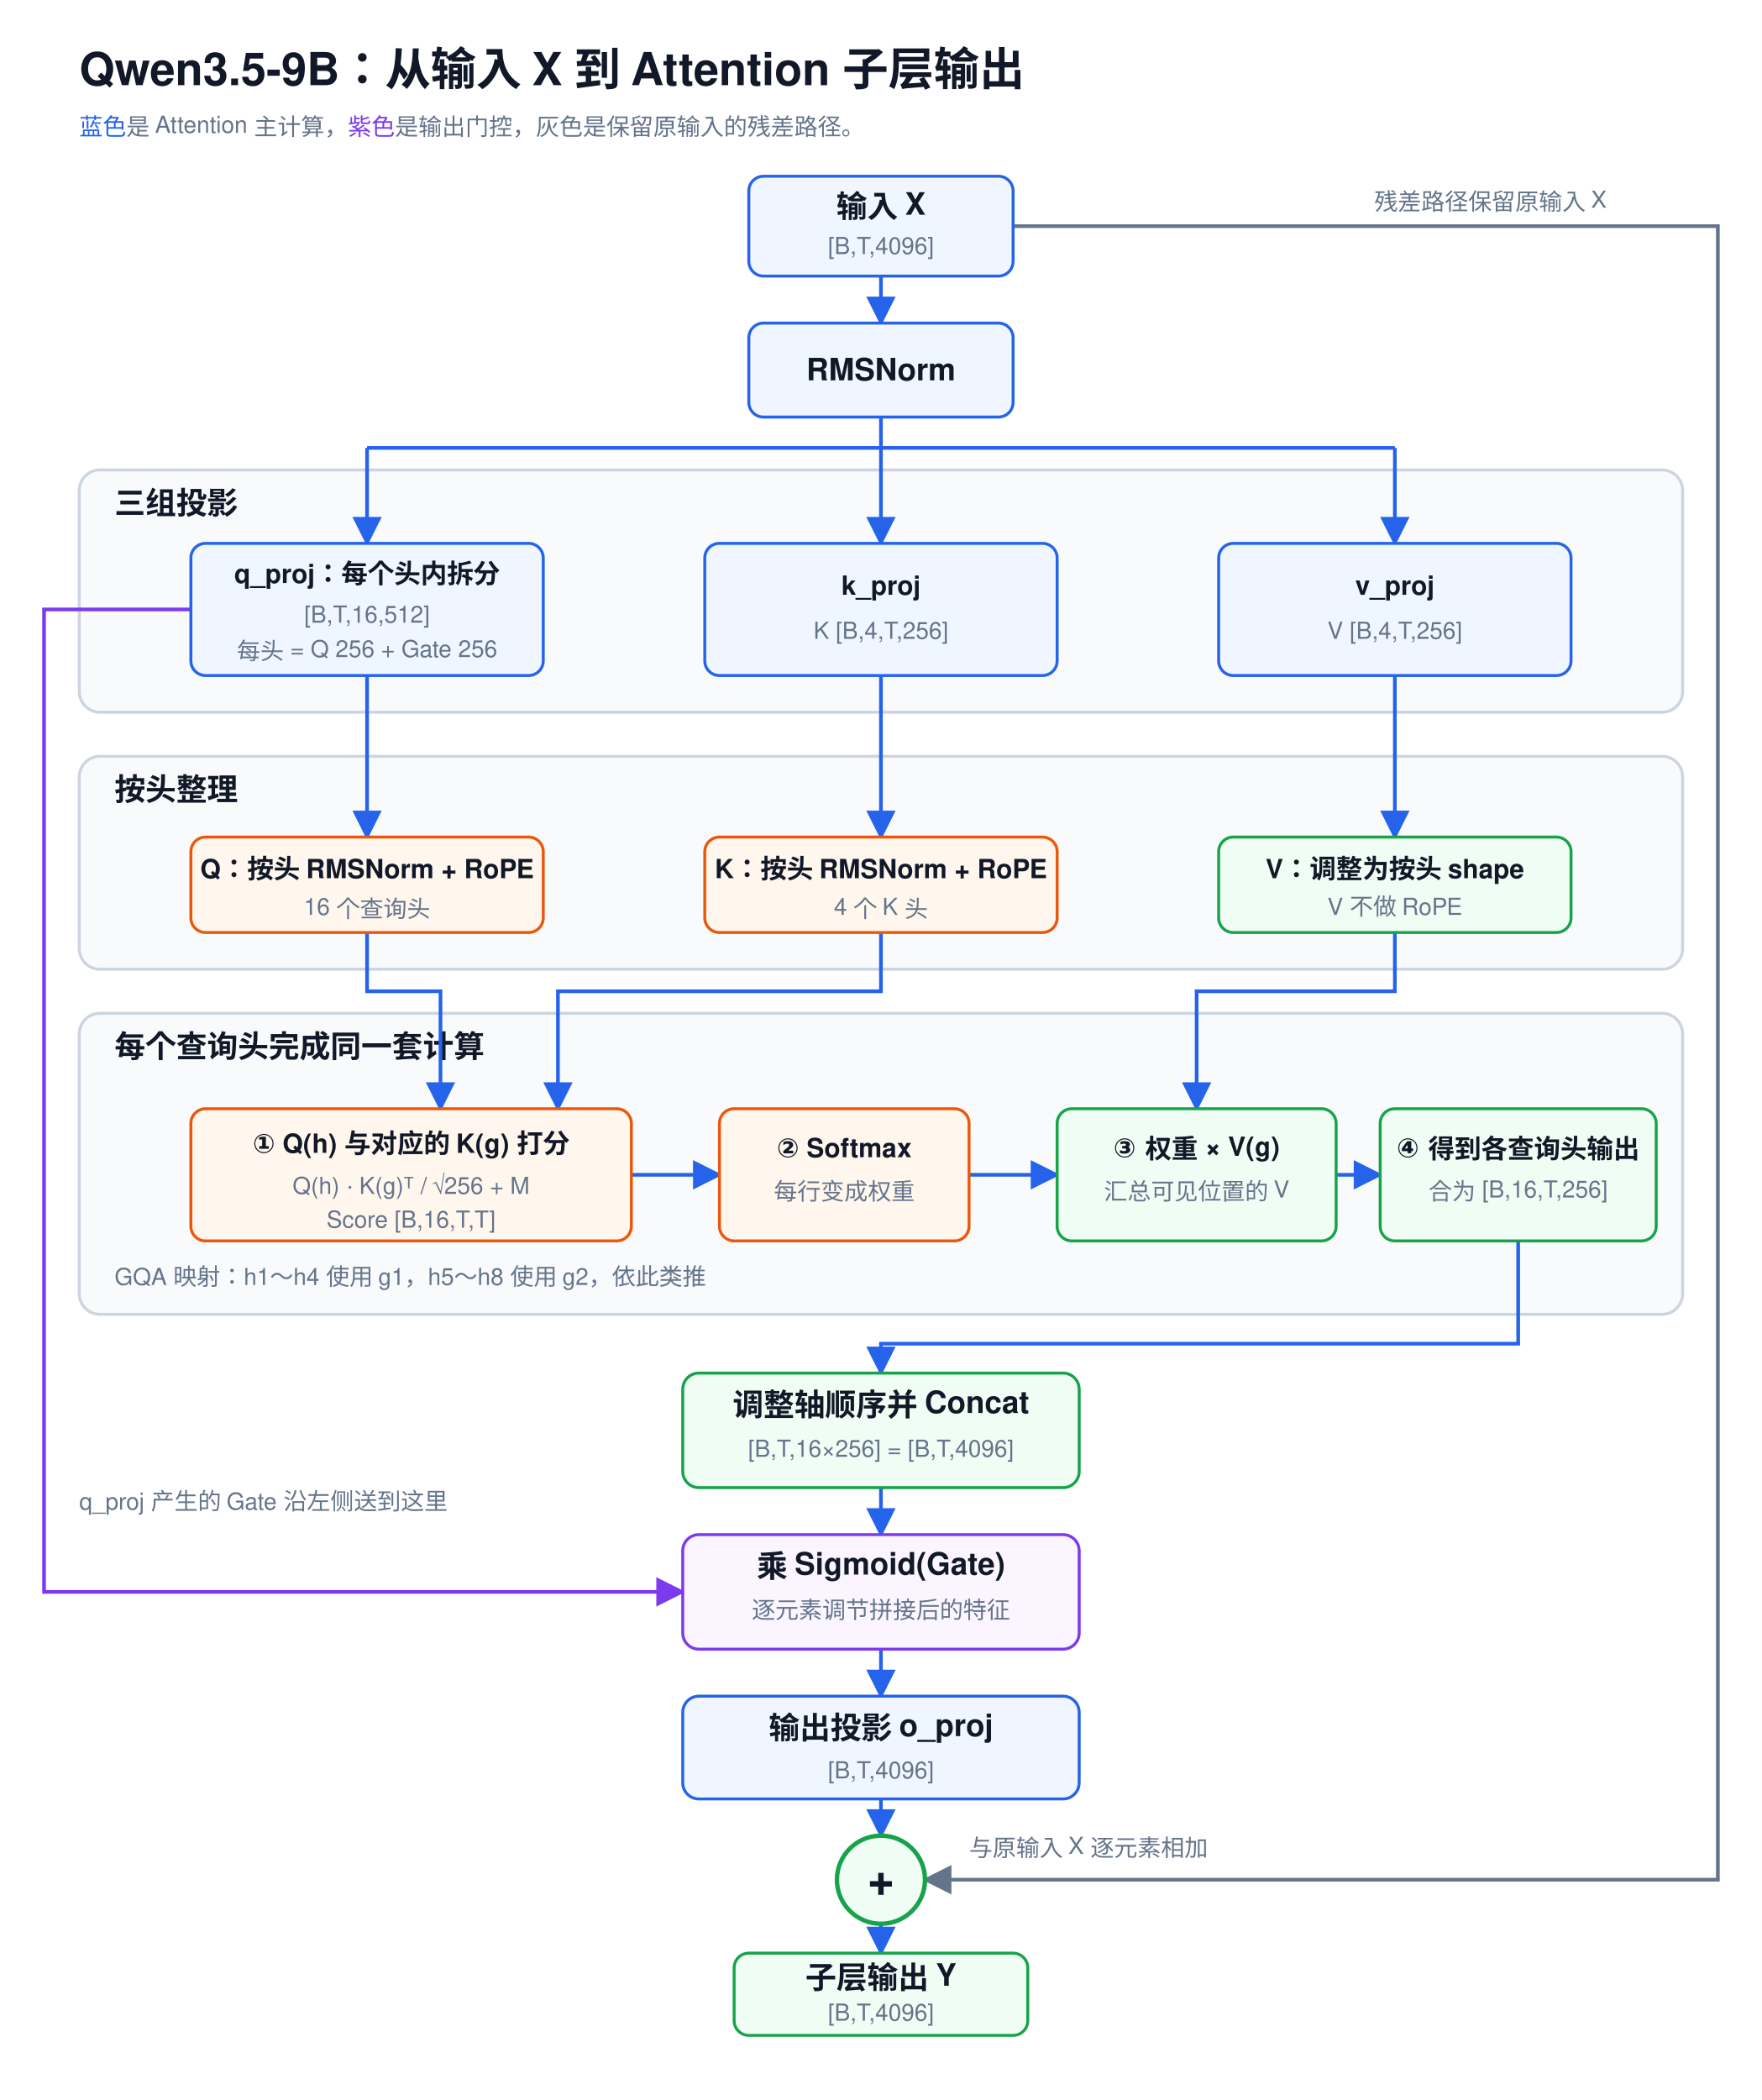
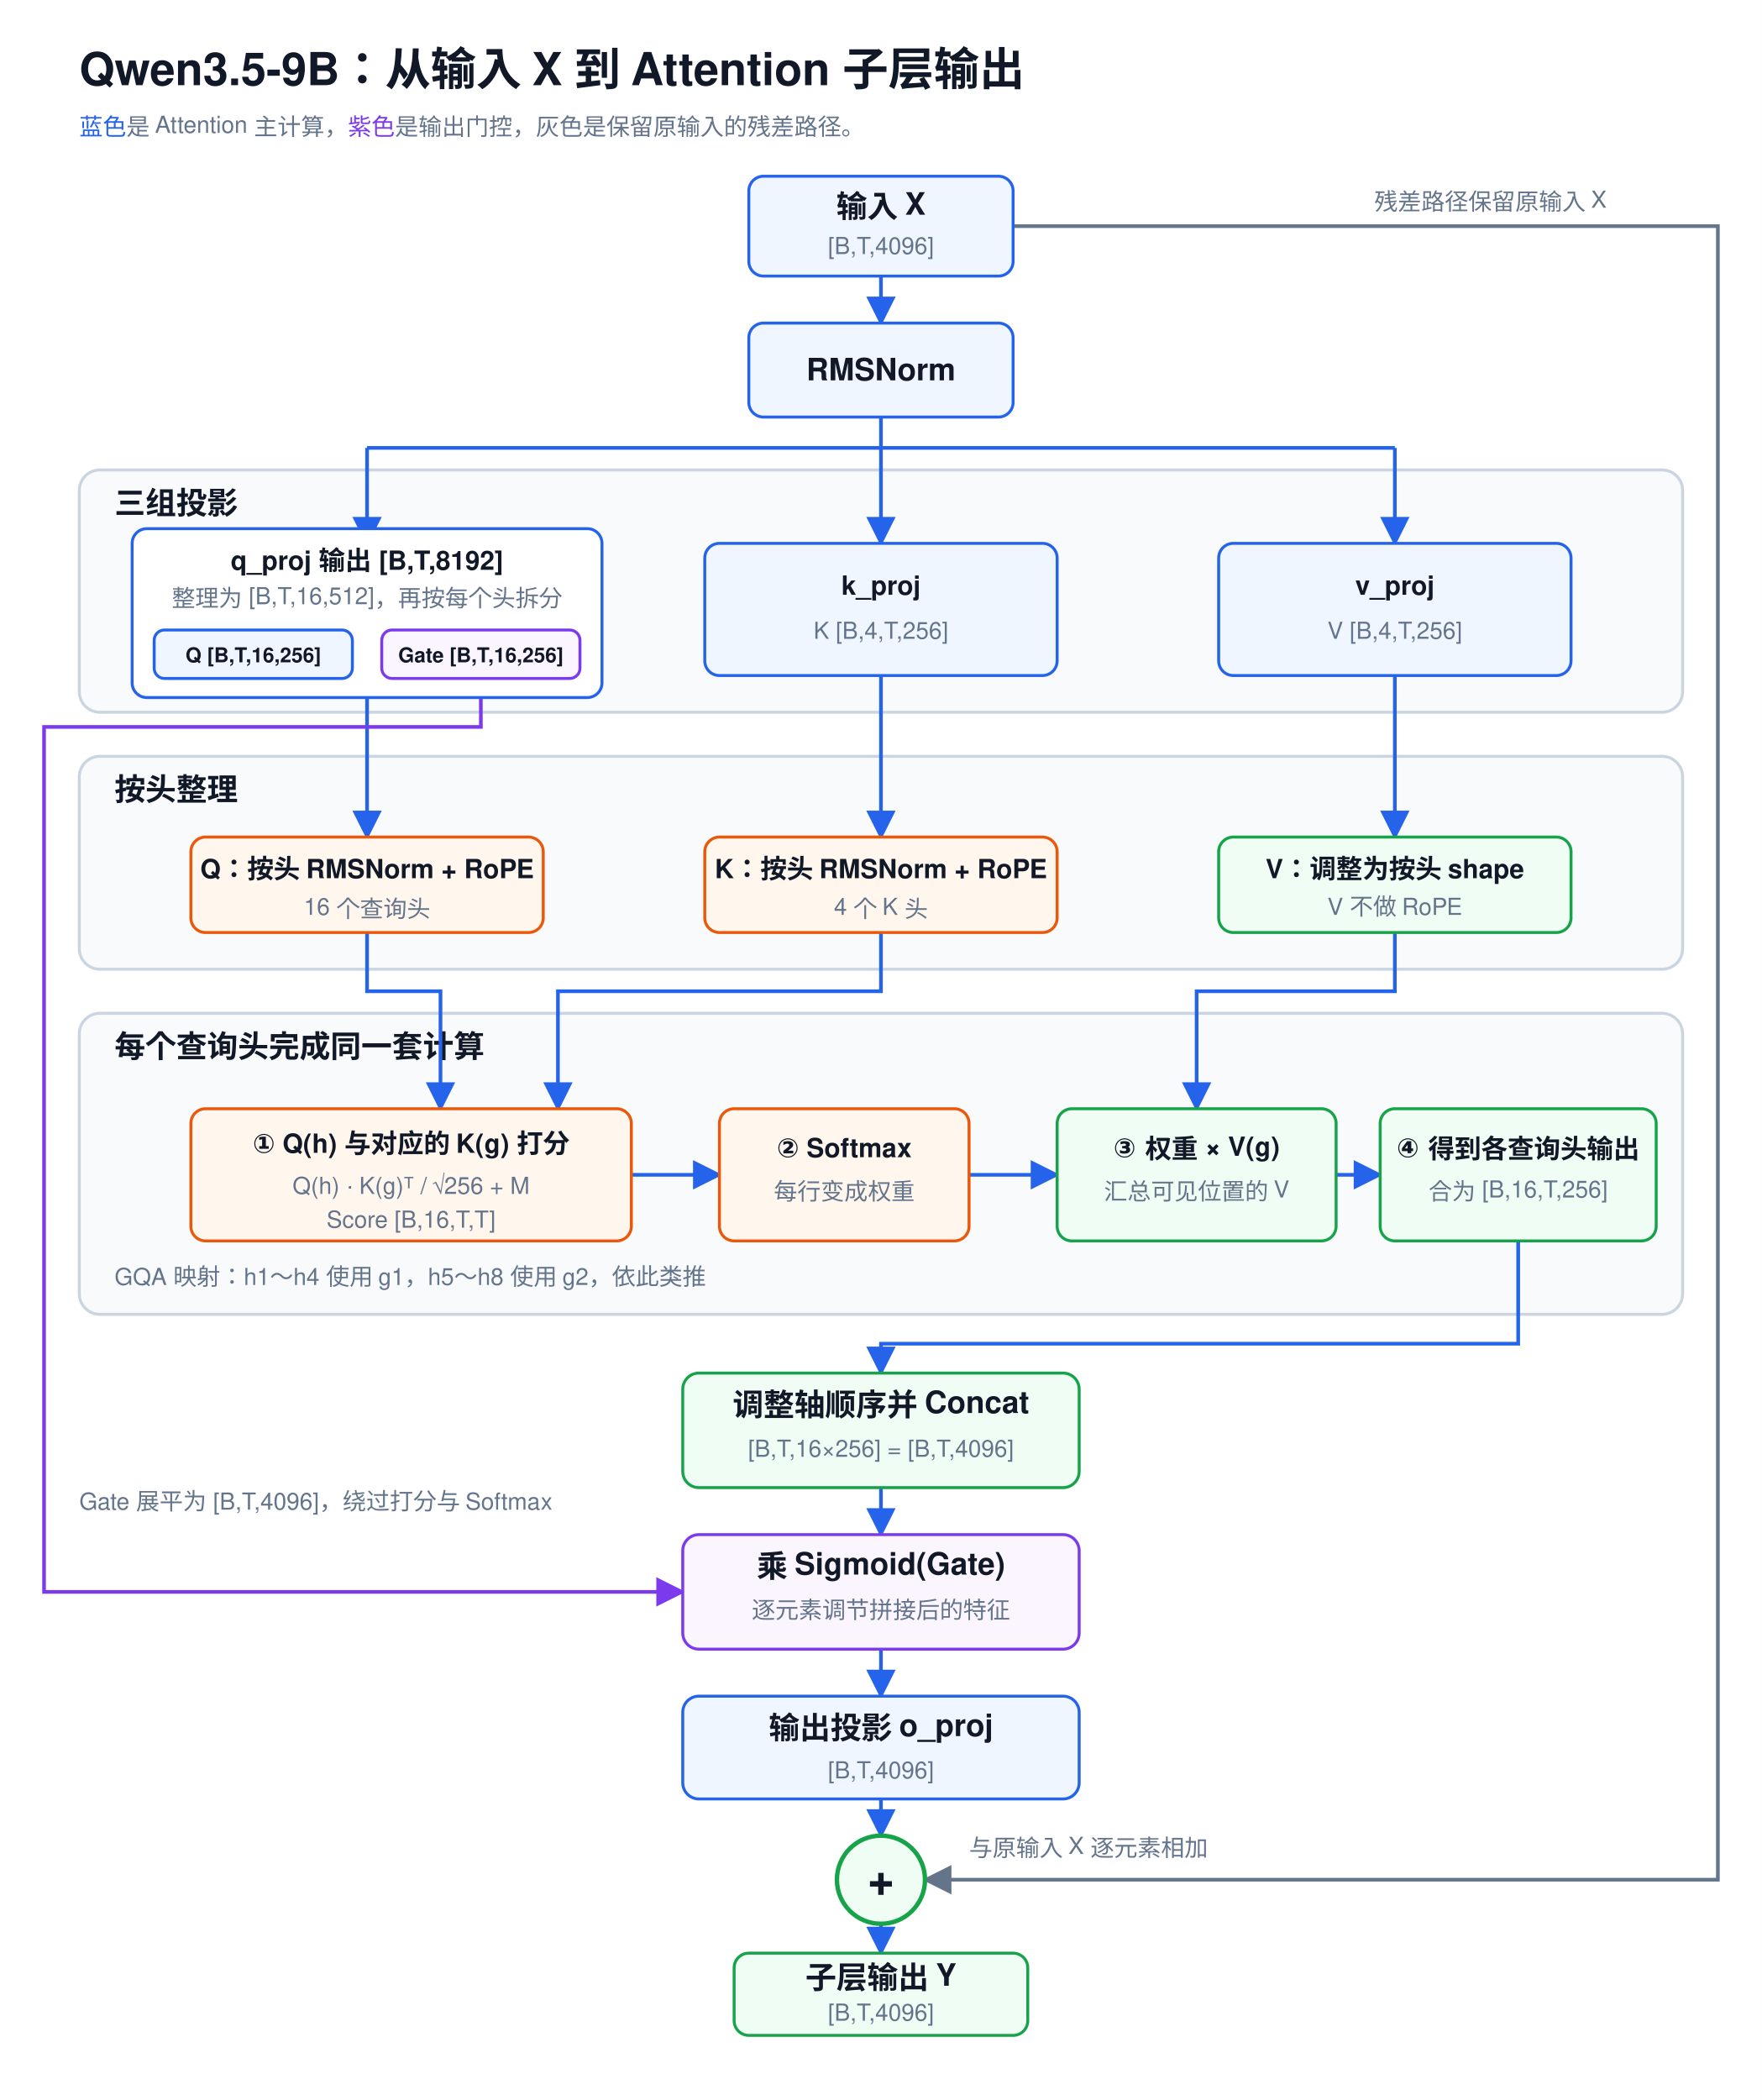
<svg xmlns="http://www.w3.org/2000/svg" width="1200" height="1430" viewBox="0 0 1200 1430" role="img" aria-labelledby="title desc" data-min-container-gutter="18">
  <defs>
    <marker id="arrow-blue" viewBox="0 0 10 10" refX="9" refY="5" markerWidth="8" markerHeight="8" orient="auto">
      <path d="M0 0L10 5L0 10z" fill="#2563EB" />
    </marker>
    <marker id="arrow-gray" viewBox="0 0 10 10" refX="9" refY="5" markerWidth="8" markerHeight="8" orient="auto">
      <path d="M0 0L10 5L0 10z" fill="#64748B" />
    </marker>
    <marker id="arrow-purple" viewBox="0 0 10 10" refX="9" refY="5" markerWidth="8" markerHeight="8" orient="auto">
      <path d="M0 0L10 5L0 10z" fill="#7C3AED" />
    </marker>
    <style>
      text { font-family: "Helvetica Neue", Helvetica, Arial, "PingFang SC", "Microsoft YaHei", sans-serif; fill: #111827; }
      .title { font-size: 31px; font-weight: 700; }
      .head { font-size: 21px; font-weight: 700; }
      .label { font-size: 18px; font-weight: 600; }
      .note { font-size: 16px; fill: #64748B; }
+       .mini { font-size: 14px; font-weight: 600; }
      .input { fill: #EFF6FF; stroke: #2563EB; stroke-width: 2; }
      .process { fill: #FFF7ED; stroke: #EA580C; stroke-width: 2; }
      .value { fill: #F0FDF4; stroke: #16A34A; stroke-width: 2; }
      .gate { fill: #FAF5FF; stroke: #7C3AED; stroke-width: 2; }
      .group { fill: #F8FAFC; stroke: #CBD5E1; stroke-width: 2; }
      .blue-route { fill: none; stroke: #2563EB; stroke-width: 2.5; }
      .blue-line { fill: none; stroke: #2563EB; stroke-width: 2.5; marker-end: url(#arrow-blue); }
      .gray-line { fill: none; stroke: #64748B; stroke-width: 2.5; marker-end: url(#arrow-gray); }
      .purple-line { fill: none; stroke: #7C3AED; stroke-width: 2.5; marker-end: url(#arrow-purple); }
    </style>
  </defs>
  <rect width="1200" height="1430" fill="#FFFFFF" />
  <text x="54" y="58" class="title">Qwen3.5-9B：从输入 X 到 Attention 子层输出</text>
  <text x="54" y="92" class="note">
    <tspan fill="#2563EB">蓝色</tspan>是 Attention 主计算，<tspan fill="#7C3AED">紫色</tspan>是输出门控，<tspan fill="#64748B">灰色</tspan>是保留原输入的残差路径。</text>
  <rect id="projection-group" data-graph-role="container" x="54" y="320" width="1092" height="165" rx="14" class="group" />
  <text x="78" y="350" class="head">三组投影</text>
  <rect id="head-shape-group" data-graph-role="container" x="54" y="515" width="1092" height="145" rx="14" class="group" />
  <text x="78" y="545" class="head">按头整理</text>
  <rect id="single-head-group" data-graph-role="container" x="54" y="690" width="1092" height="205" rx="14" class="group" />
  <text x="78" y="720" class="head">每个查询头完成同一套计算</text>
  <text x="78" y="875" class="note">GQA 映射：h1～h4 使用 g1，h5～h8 使用 g2，依此类推</text>
  <path d="M600 188 V220" class="blue-line" />
  <path d="M600 284 V305 M250 305 H950" class="blue-route" />
  <path d="M250 305 V370" class="blue-line" />
  <path d="M600 305 V370" class="blue-line" />
  <path d="M950 305 V370" class="blue-line" />
-   <path d="M250 460 V570" class="blue-line" />
+   <path d="M250 475 V570" class="blue-line" />
  <path d="M600 460 V570" class="blue-line" />
  <path d="M950 460 V570" class="blue-line" />
  <path d="M250 635 V675 H300 V755" class="blue-line" />
  <path d="M600 635 V675 H380 V755" class="blue-line" />
  <path d="M950 635 V675 H815 V755" class="blue-line" />
  <path d="M430 800 H490" class="blue-line" />
  <path d="M660 800 H720" class="blue-line" />
  <path d="M910 800 H940" class="blue-line" />
  <path d="M1034 845 V915 H600 V935" class="blue-line" />
  <path d="M600 1013 V1045" class="blue-line" />
  <path d="M600 1123 V1155" class="blue-line" />
  <path d="M600 1225 V1250" class="blue-line" />
  <path d="M600 1310 V1330" class="blue-line" />
-   <path d="M130 415 H30 V1084 H465" class="purple-line" />
+   <path d="M327.5 462 V495 H30 V1084 H465" class="purple-line" />
  <path d="M690 154 H1170 V1280 H630" class="gray-line" />
  <rect data-graph-role="node" data-node-id="input-x" x="510" y="120" width="180" height="68" rx="10" class="input" />
  <text x="600" y="148" text-anchor="middle" class="head">输入 X</text>
  <text x="600" y="173" text-anchor="middle" class="note">[B,T,4096]</text>
  <rect data-graph-role="node" data-node-id="rmsnorm" x="510" y="220" width="180" height="64" rx="10" class="input" />
  <text x="600" y="259" text-anchor="middle" class="head">RMSNorm</text>
  <text x="936" y="143" class="note">残差路径保留原输入 X</text>
-   <rect data-graph-role="node" data-node-id="q-proj" x="130" y="370" width="240" height="90" rx="10" class="input" />
-   <text x="250" y="397" text-anchor="middle" class="label">q_proj：每个头内拆分</text>
-   <text x="250" y="424" text-anchor="middle" class="note">[B,T,16,512]</text>
-   <text x="250" y="449" text-anchor="middle" class="note">每头 = Q 256 + Gate 256</text>
+   <rect data-graph-role="node" data-node-id="q-proj" x="90" y="360" width="320" height="115" rx="10" fill="#FFFFFF" stroke="#2563EB" stroke-width="2" />
+   <text x="250" y="388" text-anchor="middle" class="label">q_proj 输出 [B,T,8192]</text>
+   <text x="250" y="413" text-anchor="middle" class="note">整理为 [B,T,16,512]，再按每个头拆分</text>
+   <rect x="105" y="429" width="135" height="33" rx="7" class="input" />
+   <text x="172.5" y="451" text-anchor="middle" class="mini">Q [B,T,16,256]</text>
+   <rect x="260" y="429" width="135" height="33" rx="7" class="gate" />
+   <text x="327.5" y="451" text-anchor="middle" class="mini" fill="#6D28D9">Gate [B,T,16,256]</text>
  <rect data-graph-role="node" data-node-id="k-proj" x="480" y="370" width="240" height="90" rx="10" class="input" />
  <text x="600" y="405" text-anchor="middle" class="label">k_proj</text>
  <text x="600" y="435" text-anchor="middle" class="note">K [B,4,T,256]</text>
  <rect data-graph-role="node" data-node-id="v-proj" x="830" y="370" width="240" height="90" rx="10" class="input" />
  <text x="950" y="405" text-anchor="middle" class="label">v_proj</text>
  <text x="950" y="435" text-anchor="middle" class="note">V [B,4,T,256]</text>
  <rect data-graph-role="node" data-node-id="q-heads" x="130" y="570" width="240" height="65" rx="10" class="process" />
  <text x="250" y="598" text-anchor="middle" class="label">Q：按头 RMSNorm + RoPE</text>
  <text x="250" y="623" text-anchor="middle" class="note">16 个查询头</text>
  <rect data-graph-role="node" data-node-id="k-heads" x="480" y="570" width="240" height="65" rx="10" class="process" />
  <text x="600" y="598" text-anchor="middle" class="label">K：按头 RMSNorm + RoPE</text>
  <text x="600" y="623" text-anchor="middle" class="note">4 个 K 头</text>
  <rect data-graph-role="node" data-node-id="v-heads" x="830" y="570" width="240" height="65" rx="10" class="value" />
  <text x="950" y="598" text-anchor="middle" class="label">V：调整为按头 shape</text>
  <text x="950" y="623" text-anchor="middle" class="note">V 不做 RoPE</text>
  <rect data-graph-role="node" data-node-id="score" x="130" y="755" width="300" height="90" rx="10" class="process" />
  <text x="280" y="785" text-anchor="middle" class="label">① Q(h) 与对应的 K(g) 打分</text>
  <text x="280" y="813" text-anchor="middle" class="note">Q(h) · K(g)ᵀ / √256 + M</text>
  <text x="280" y="836" text-anchor="middle" class="note">Score [B,16,T,T]</text>
  <rect data-graph-role="node" data-node-id="softmax" x="490" y="755" width="170" height="90" rx="10" class="process" />
  <text x="575" y="788" text-anchor="middle" class="label">② Softmax</text>
  <text x="575" y="817" text-anchor="middle" class="note">每行变成权重</text>
  <rect data-graph-role="node" data-node-id="weighted-v" x="720" y="755" width="190" height="90" rx="10" class="value" />
  <text x="815" y="788" text-anchor="middle" class="label">③ 权重 × V(g)</text>
  <text x="815" y="817" text-anchor="middle" class="note">汇总可见位置的 V</text>
  <rect data-graph-role="node" data-node-id="head-output" x="940" y="755" width="188" height="90" rx="10" class="value" />
  <text x="1034" y="788" text-anchor="middle" class="label">④ 得到各查询头输出</text>
  <text x="1034" y="817" text-anchor="middle" class="note">合为 [B,16,T,256]</text>
  <rect data-graph-role="node" data-node-id="concat" x="465" y="935" width="270" height="78" rx="11" class="value" />
  <text x="600" y="964" text-anchor="middle" class="head">调整轴顺序并 Concat</text>
  <text x="600" y="992" text-anchor="middle" class="note">[B,T,16×256] = [B,T,4096]</text>
-   <text x="54" y="1028" class="note" fill="#7C3AED">q_proj 产生的 Gate 沿左侧送到这里</text>
+   <text x="54" y="1028" class="note" fill="#7C3AED">Gate 展平为 [B,T,4096]，绕过打分与 Softmax</text>
  <rect data-graph-role="node" data-node-id="output-gate" x="465" y="1045" width="270" height="78" rx="11" class="gate" />
  <text x="600" y="1074" text-anchor="middle" class="head">乘 Sigmoid(Gate)</text>
  <text x="600" y="1102" text-anchor="middle" class="note">逐元素调节拼接后的特征</text>
  <rect data-graph-role="node" data-node-id="o-proj" x="465" y="1155" width="270" height="70" rx="11" class="input" />
  <text x="600" y="1184" text-anchor="middle" class="head">输出投影 o_proj</text>
  <text x="600" y="1211" text-anchor="middle" class="note">[B,T,4096]</text>
  <circle data-graph-role="node" data-node-id="residual-add" cx="600" cy="1280" r="30" fill="#F0FDF4" stroke="#16A34A" stroke-width="3" />
  <text x="600" y="1290" text-anchor="middle" font-size="31" font-weight="700">+</text>
  <text x="660" y="1264" class="note">与原输入 X 逐元素相加</text>
  <rect data-graph-role="node" data-node-id="output-y" x="500" y="1330" width="200" height="56" rx="10" class="value" />
  <text x="600" y="1354" text-anchor="middle" class="head">子层输出 Y</text>
  <text x="600" y="1376" text-anchor="middle" class="note">[B,T,4096]</text>
</svg>
